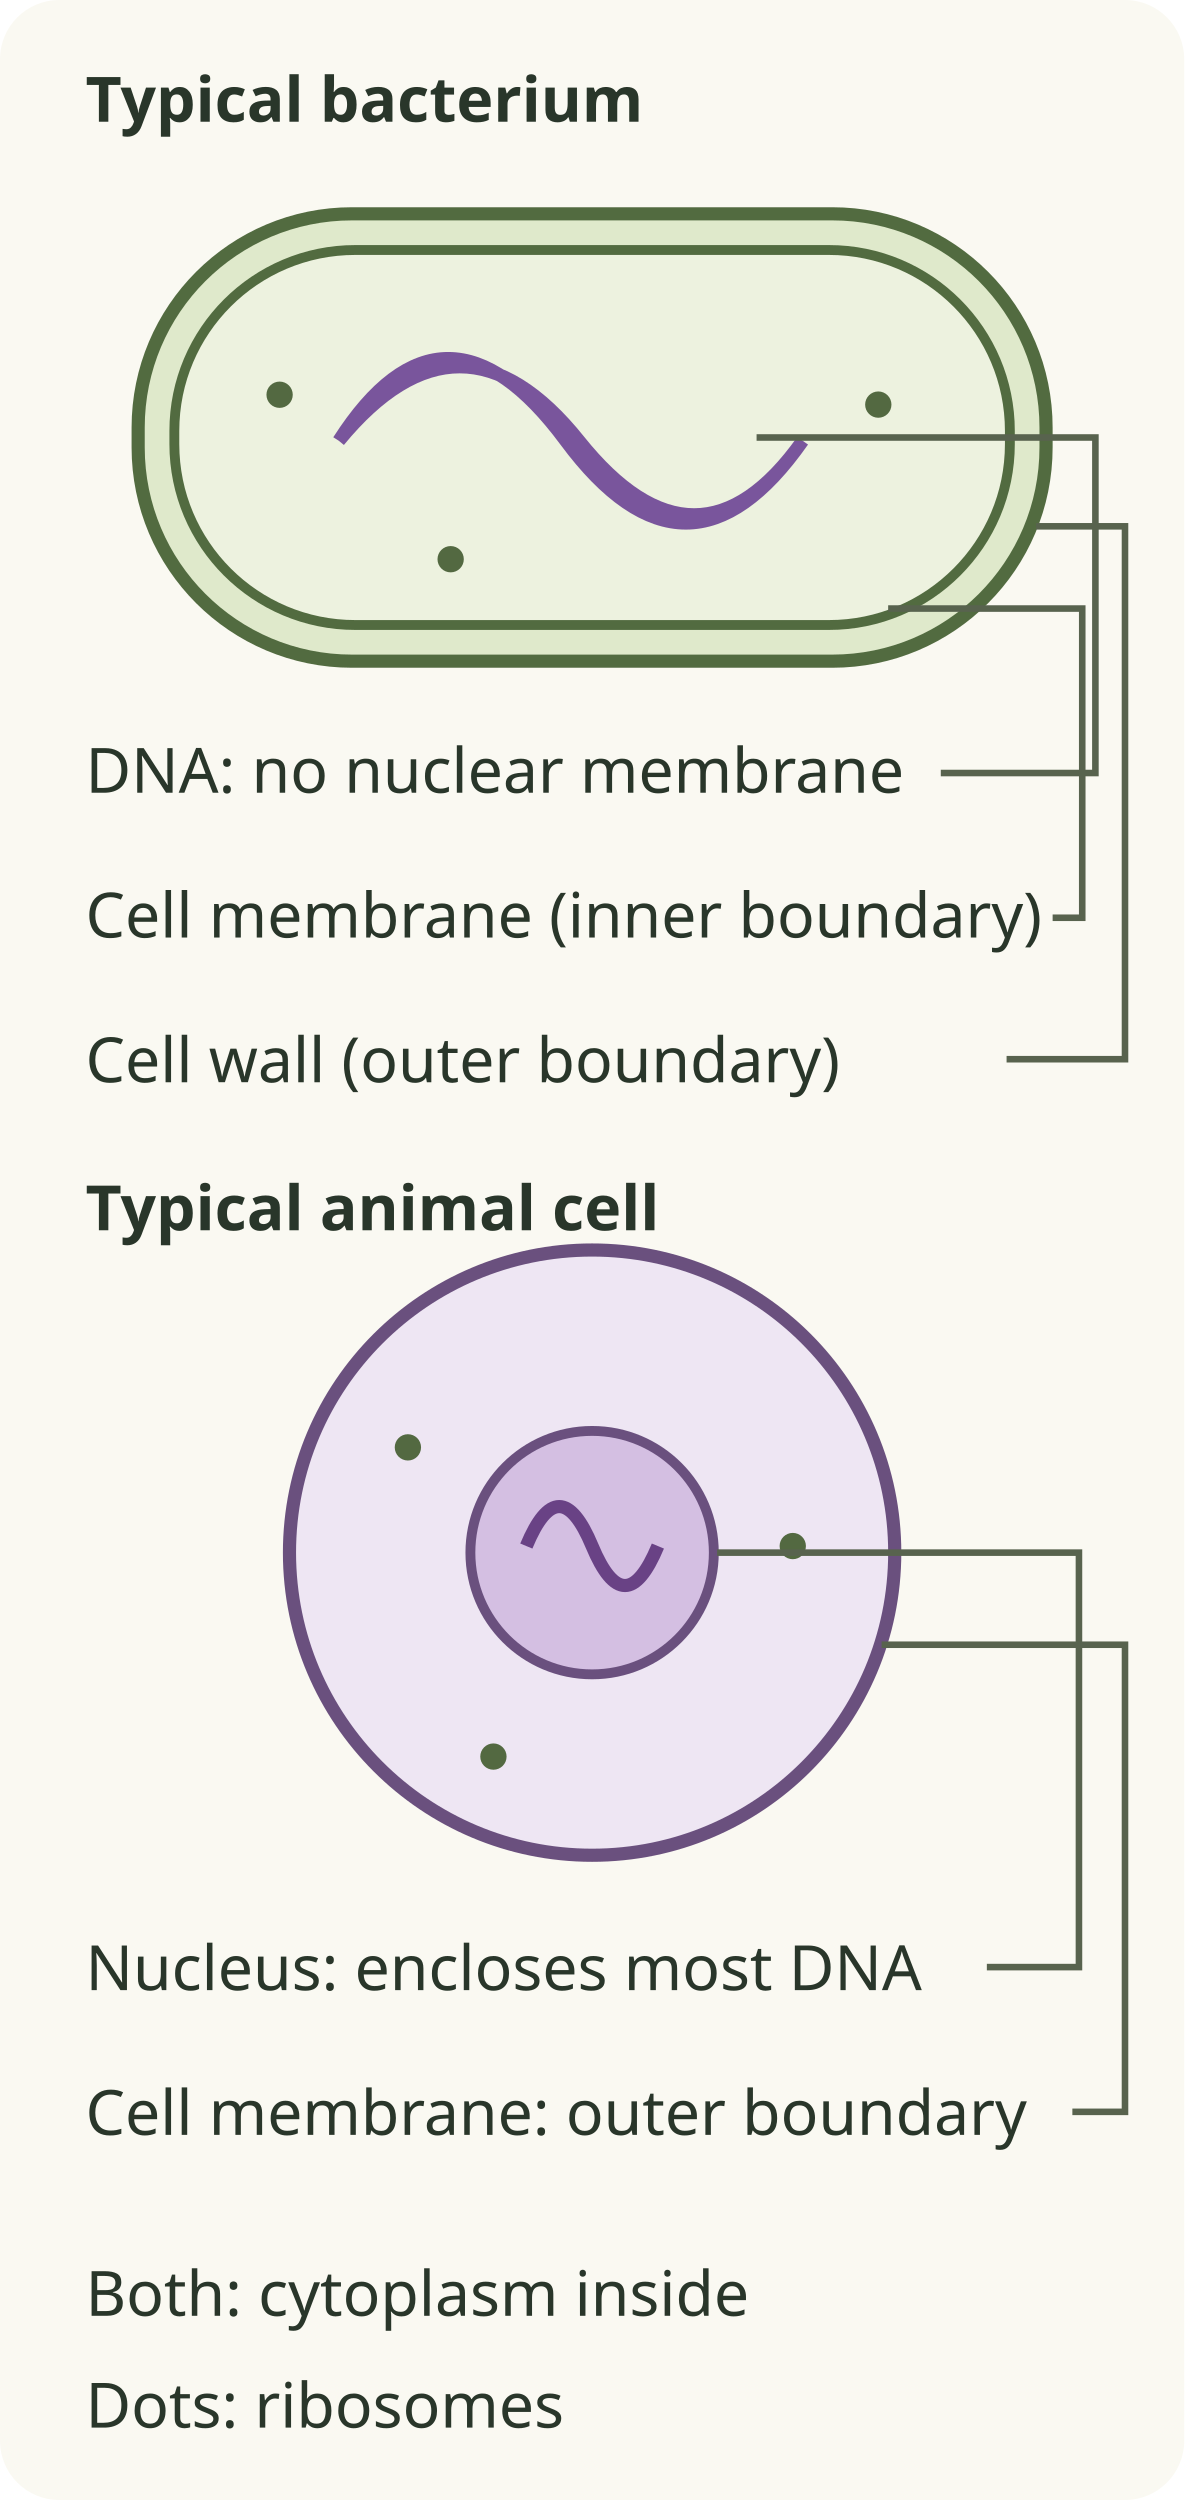
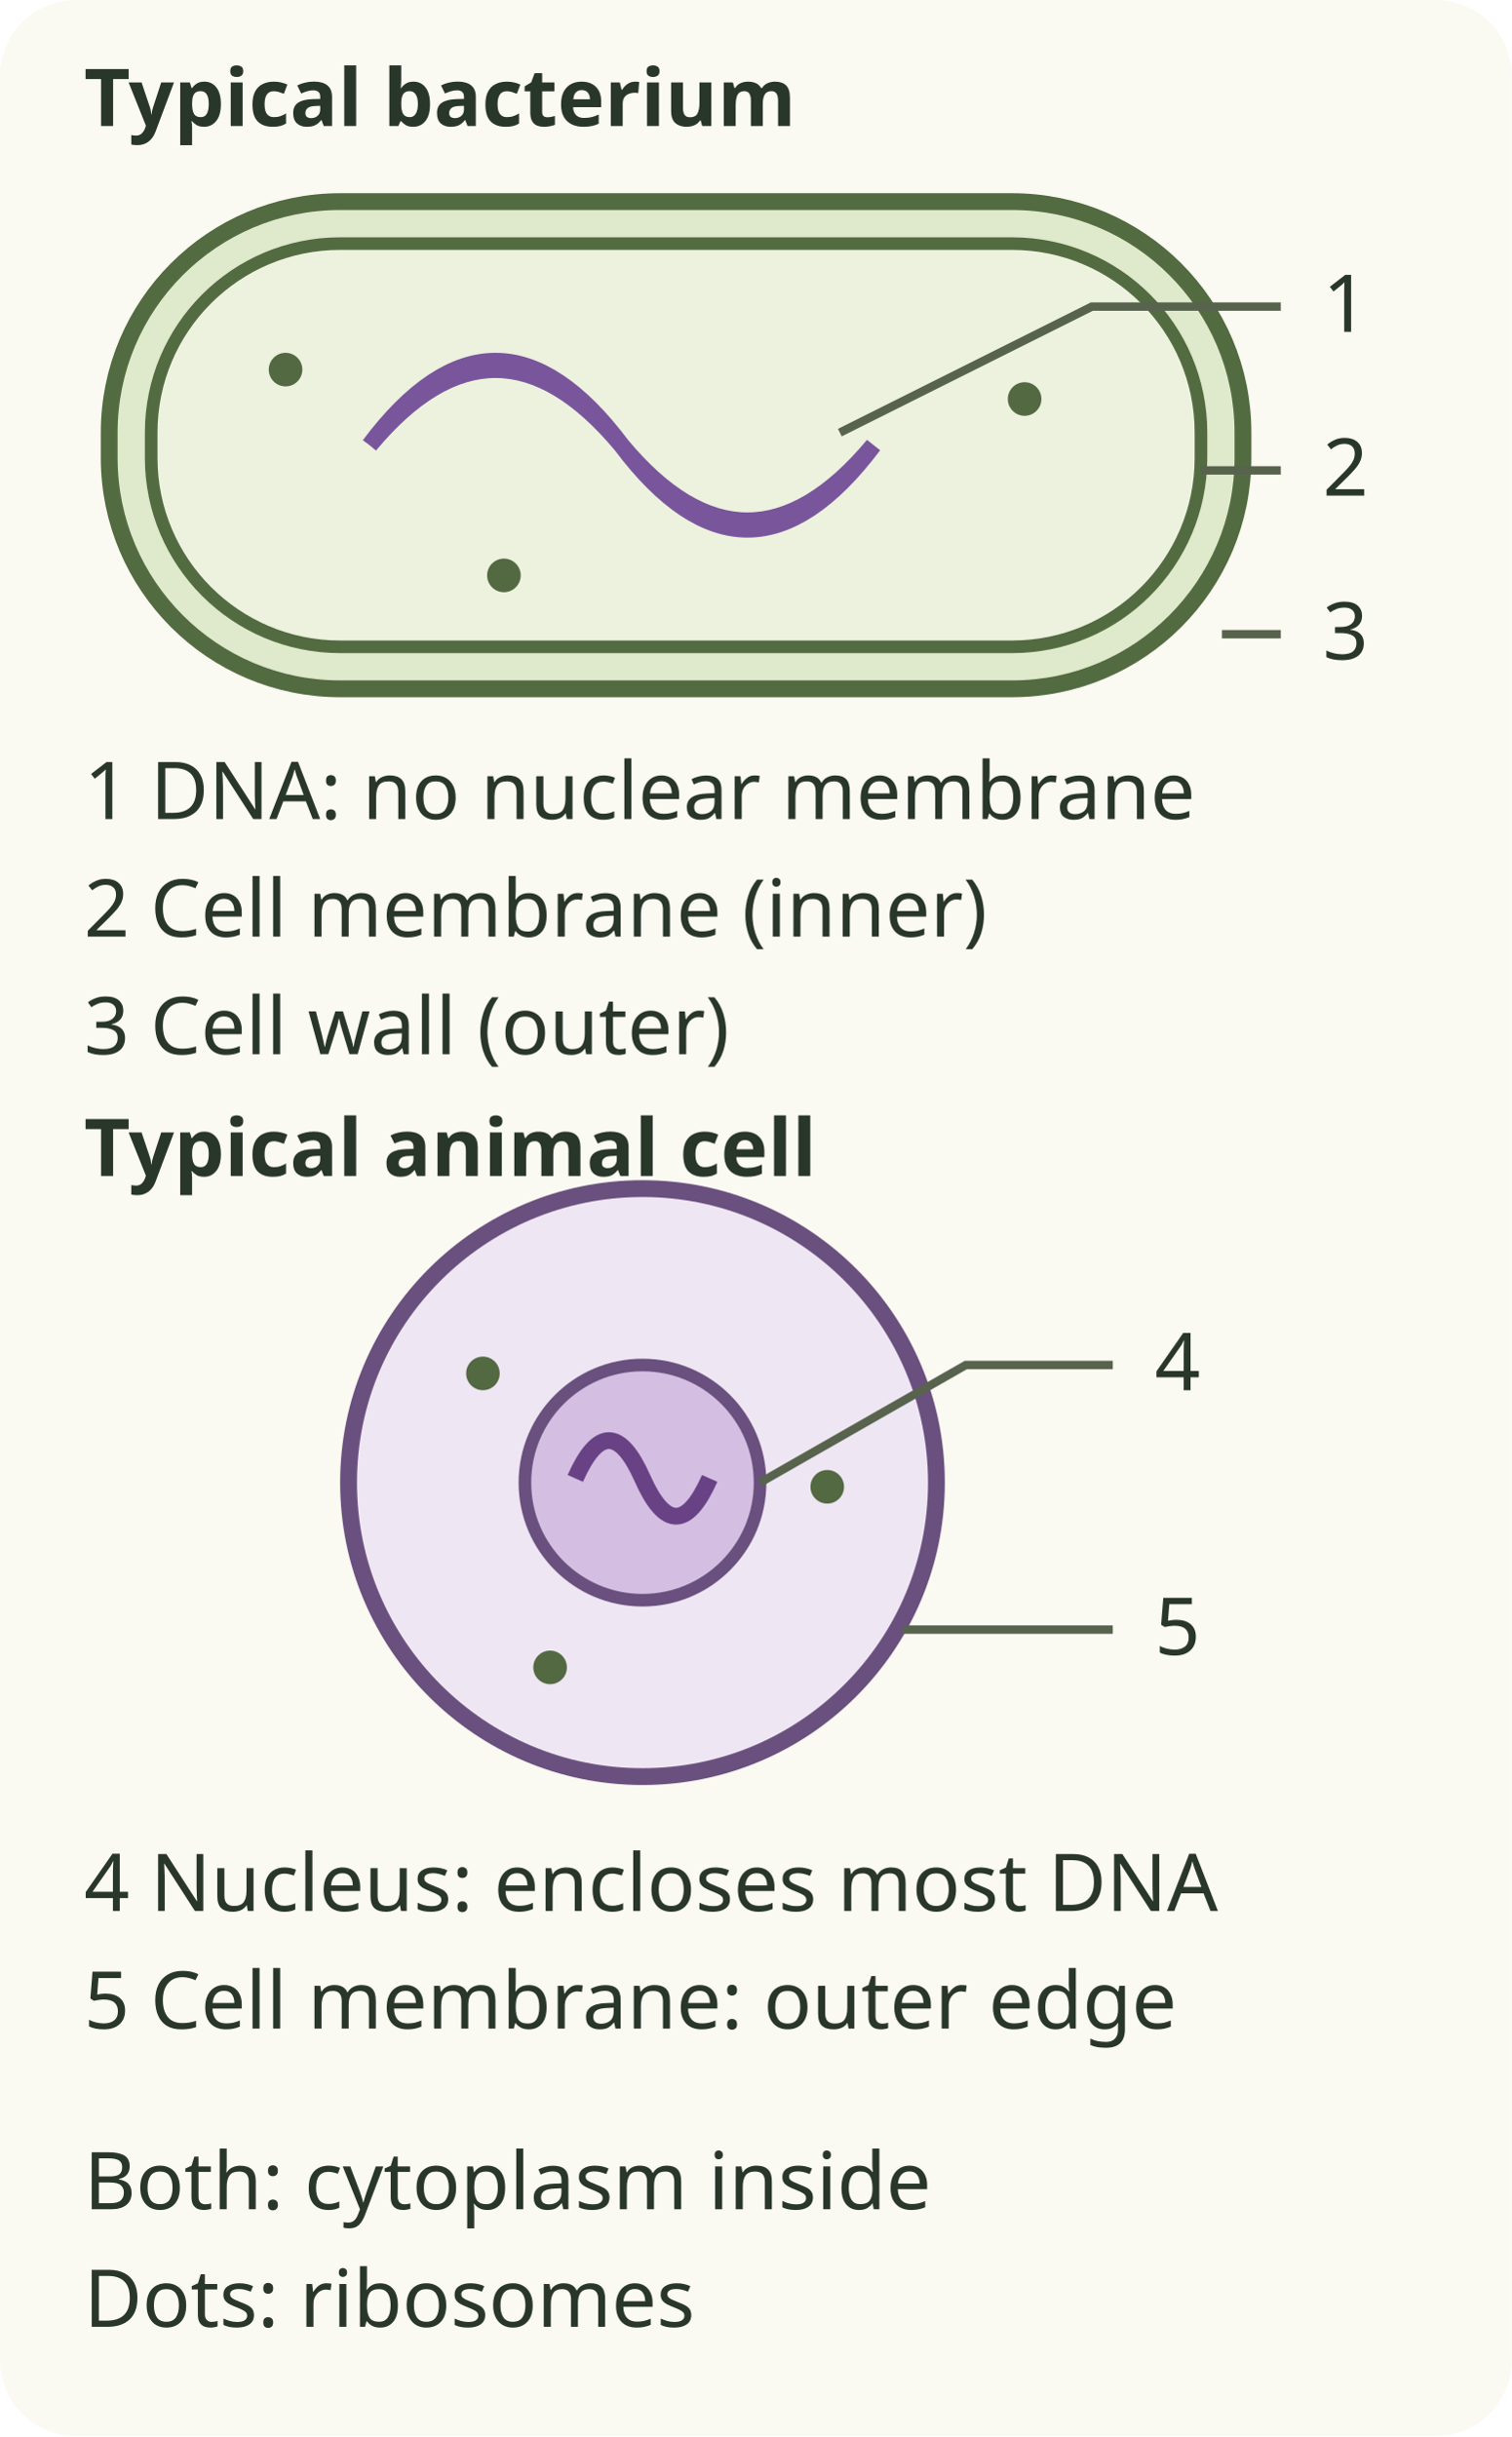
- <svg xmlns="http://www.w3.org/2000/svg" viewBox="0 0 360 760" role="img" aria-labelledby="title desc">
-   <rect width="360" height="760" rx="18" fill="#faf9f2" />
-   <rect x="42" y="65" width="276" height="136" rx="65" fill="#dfe9cb" stroke="#526b40" stroke-width="4" />
-   <rect x="53" y="76" width="254" height="114" rx="55" fill="#edf2df" stroke="#526b40" stroke-width="3" />
-   <path d="M103 134q32-50 69 0t72 0q-32 45-68 0t-73 0" fill="none" stroke="#79559c" stroke-width="4" />
-   <circle cx="180" cy="472" r="92" fill="#eee6f3" stroke="#6a507e" stroke-width="4" />
-   <circle cx="180" cy="472" r="37" fill="#d4bfe2" stroke="#6a507e" stroke-width="3" />
-   <path d="M160 470q10-24 20 0t20 0" fill="none" stroke="#694285" stroke-width="4" />
+ <svg xmlns="http://www.w3.org/2000/svg" viewBox="0 0 360 580" role="img" aria-labelledby="title desc">
+   <rect width="360" height="580" rx="18" fill="#faf9f2" />
+   <rect x="26" y="48" width="270" height="116" rx="55" fill="#dfe9cb" stroke="#526b40" stroke-width="4" />
+   <rect x="36" y="58" width="250" height="96" rx="45" fill="#edf2df" stroke="#526b40" stroke-width="3" />
+   <path d="M88 106q30-40 60 0t60 0q-30 36-60 0t-60 0" fill="none" stroke="#79559c" stroke-width="4" />
+   <circle cx="153" cy="353" r="70" fill="#eee6f3" stroke="#6a507e" stroke-width="4" />
+   <circle cx="153" cy="353" r="28" fill="#d4bfe2" stroke="#6a507e" stroke-width="3" />
+   <path d="M137 352q8-18 16 0t16 0" fill="none" stroke="#694285" stroke-width="4" />
  <g fill="#536941">
-     <circle cx="85" cy="120" r="4" />
-     <circle cx="137" cy="170" r="4" />
-     <circle cx="267" cy="123" r="4" />
-     <circle cx="124" cy="440" r="4" />
-     <circle cx="241" cy="470" r="4" />
-     <circle cx="150" cy="534" r="4" />
+     <circle cx="68" cy="88" r="4" />
+     <circle cx="120" cy="137" r="4" />
+     <circle cx="244" cy="95" r="4" />
+     <circle cx="115" cy="327" r="4" />
+     <circle cx="197" cy="354" r="4" />
+     <circle cx="131" cy="397" r="4" />
+   </g>
+   <g stroke="#58634e" stroke-width="2" fill="none">
+     <path d="M305 73H260L200 103" />
+     <path d="M305 112H286" />
+     <path d="M305 151H291" />
+     <path d="M265 325H230L181 353" />
+     <path d="M265 388H215" />
  </g>
  <g font-family="system-ui,sans-serif" fill="#29362a" font-size="19">
-     <text x="26" y="37" font-weight="700">Typical bacterium</text>
-     <text x="26" y="241">DNA: no nuclear membrane</text>
-     <text x="26" y="285">Cell membrane (inner boundary)</text>
-     <text x="26" y="329">Cell wall (outer boundary)</text>
-     <text x="26" y="374" font-weight="700">Typical animal cell</text>
-     <text x="26" y="605">Nucleus: encloses most DNA</text>
-     <text x="26" y="649">Cell membrane: outer boundary</text>
-     <text x="26" y="704">Both: cytoplasm inside</text>
-     <text x="26" y="738">Dots: ribosomes</text>
-   </g>
-   <g stroke="#58634e" stroke-width="2" fill="none">
-     <path d="M286 235H333V133H230" />
-     <path d="M320 279H329V185H270" />
-     <path d="M306 322H342V160H315" />
-     <path d="M300 598H328V472H218" />
-     <path d="M326 642H342V500H268" />
+     <text x="20" y="30" font-weight="700">Typical bacterium</text>
+     <text x="315" y="79">1</text>
+     <text x="315" y="118">2</text>
+     <text x="315" y="157">3</text>
+     <text x="20" y="195">1 DNA: no nuclear membrane</text>
+     <text x="20" y="223">2 Cell membrane (inner)</text>
+     <text x="20" y="251">3 Cell wall (outer)</text>
+     <text x="20" y="280" font-weight="700">Typical animal cell</text>
+     <text x="275" y="331">4</text>
+     <text x="275" y="394">5</text>
+     <text x="20" y="455">4 Nucleus: encloses most DNA</text>
+     <text x="20" y="483">5 Cell membrane: outer edge</text>
+     <text x="20" y="526">Both: cytoplasm inside</text>
+     <text x="20" y="554">Dots: ribosomes</text>
  </g>
</svg>
